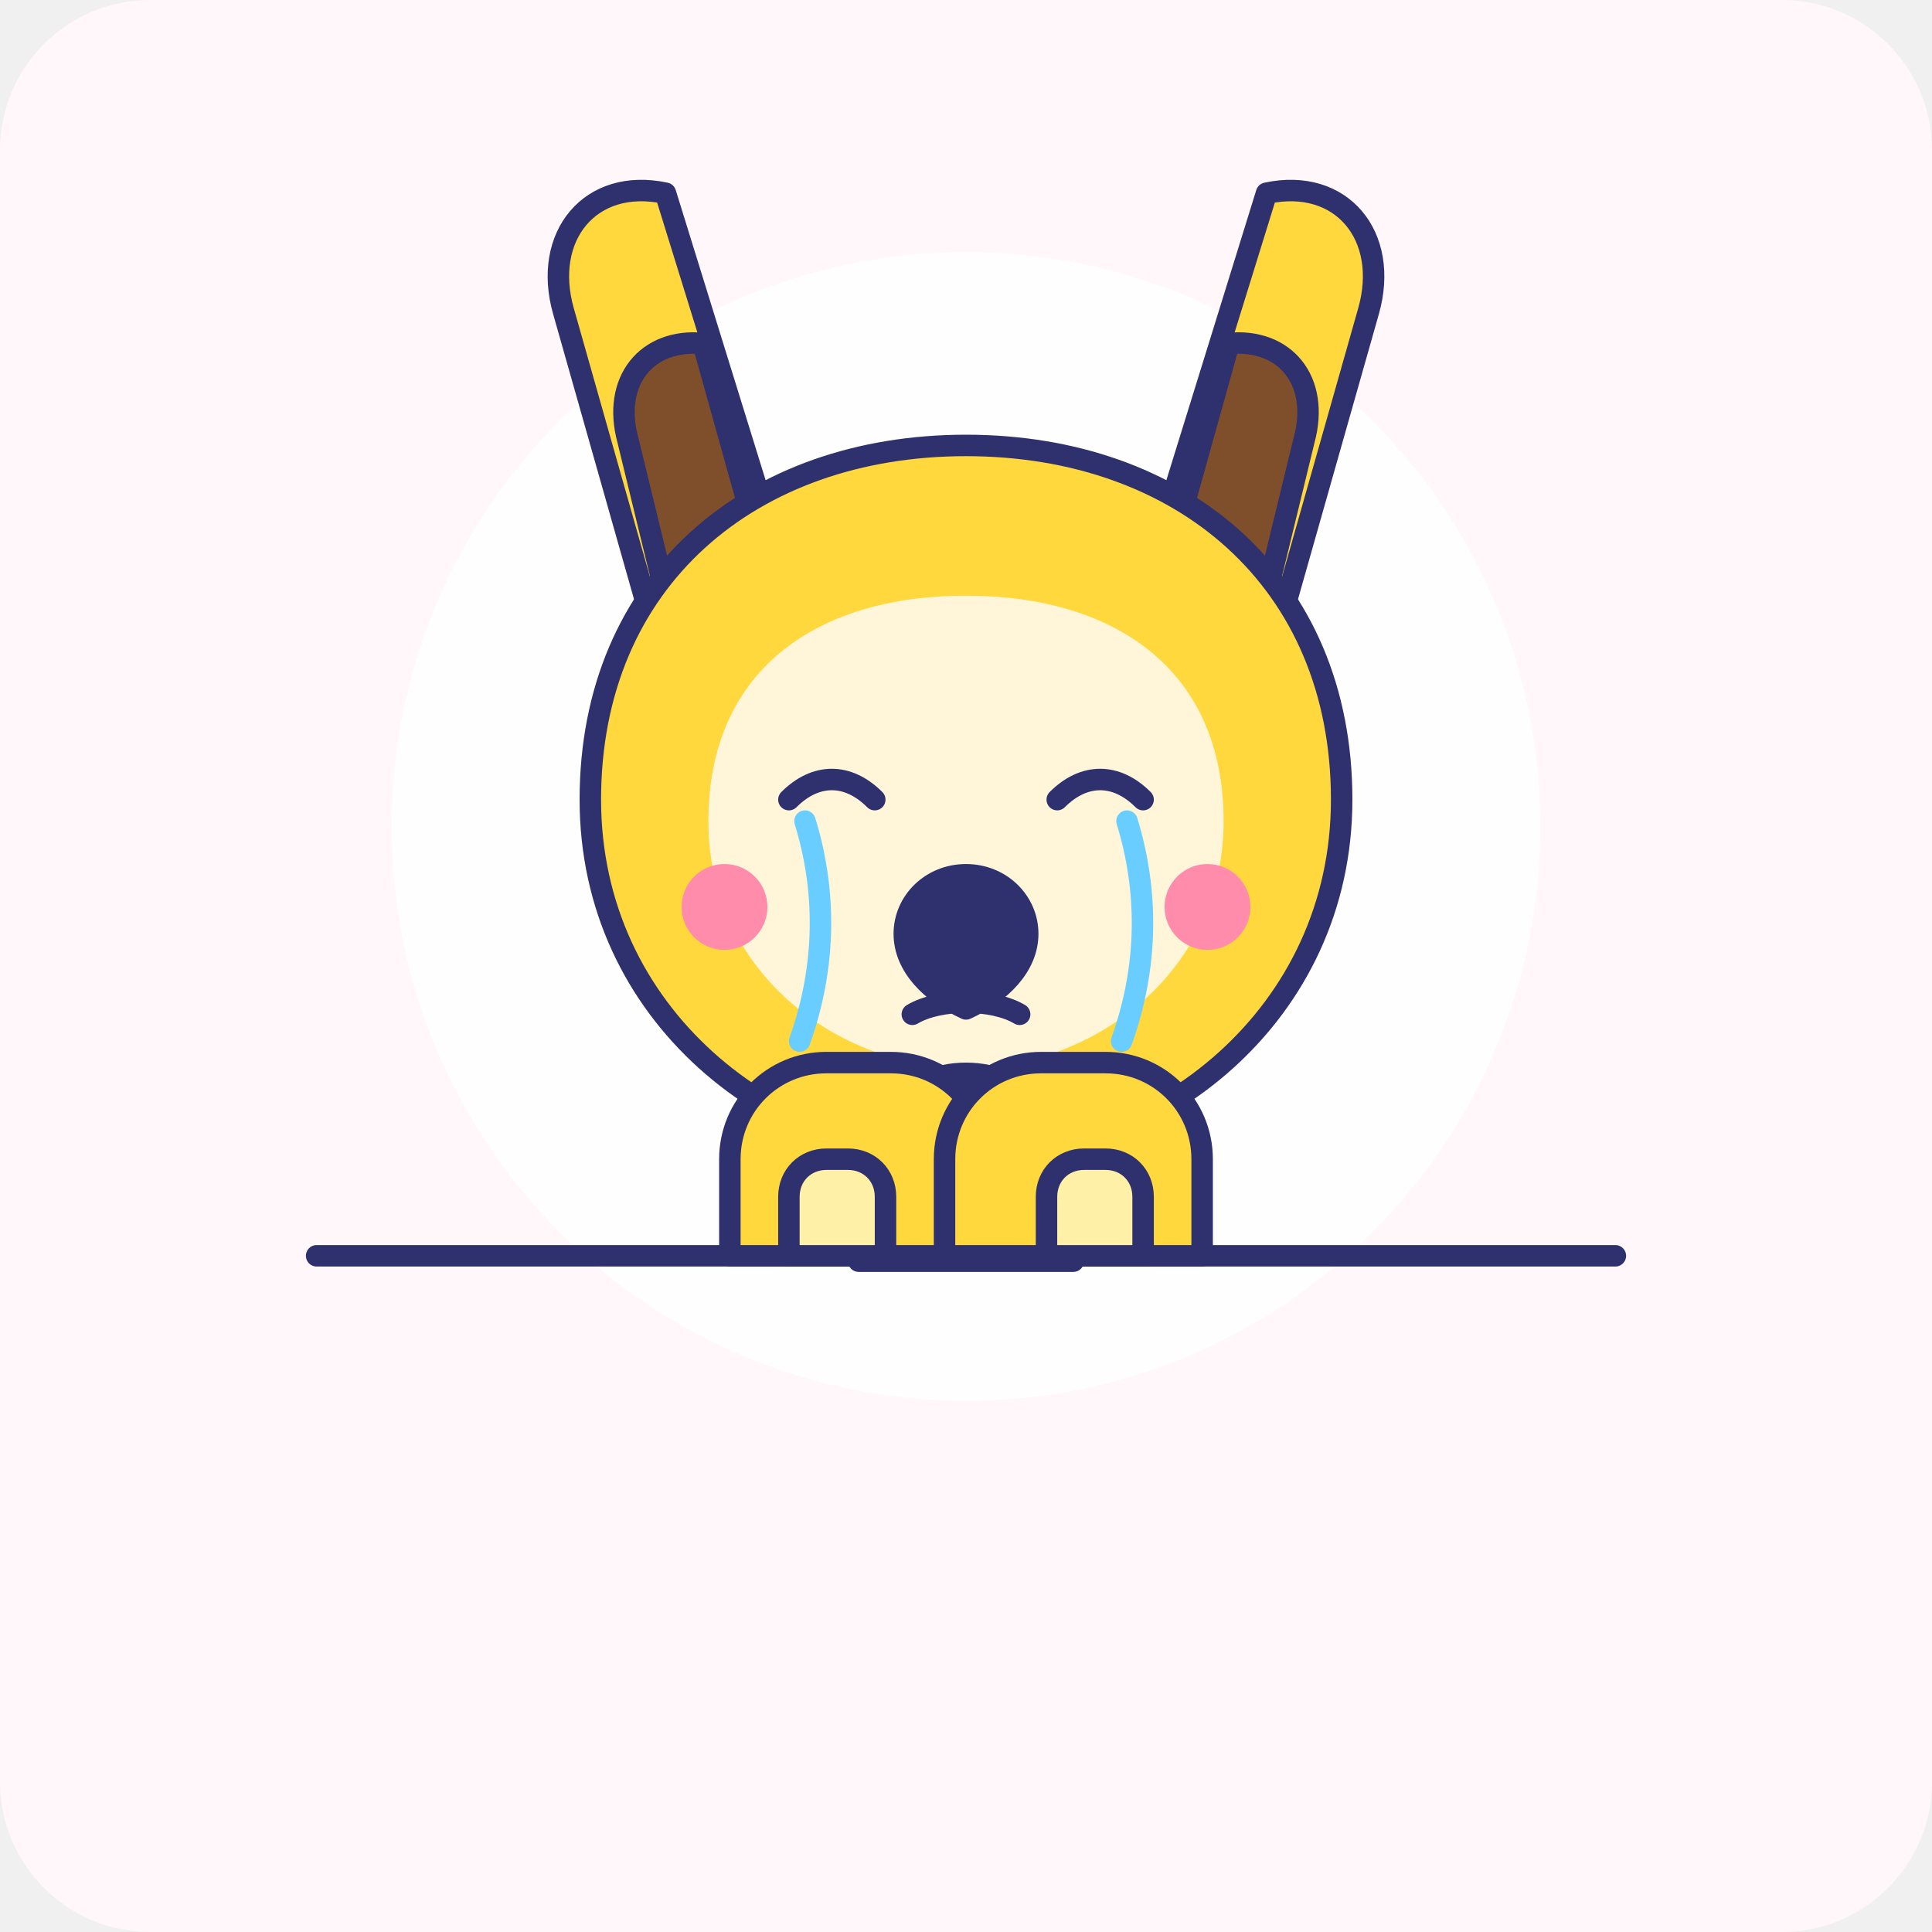
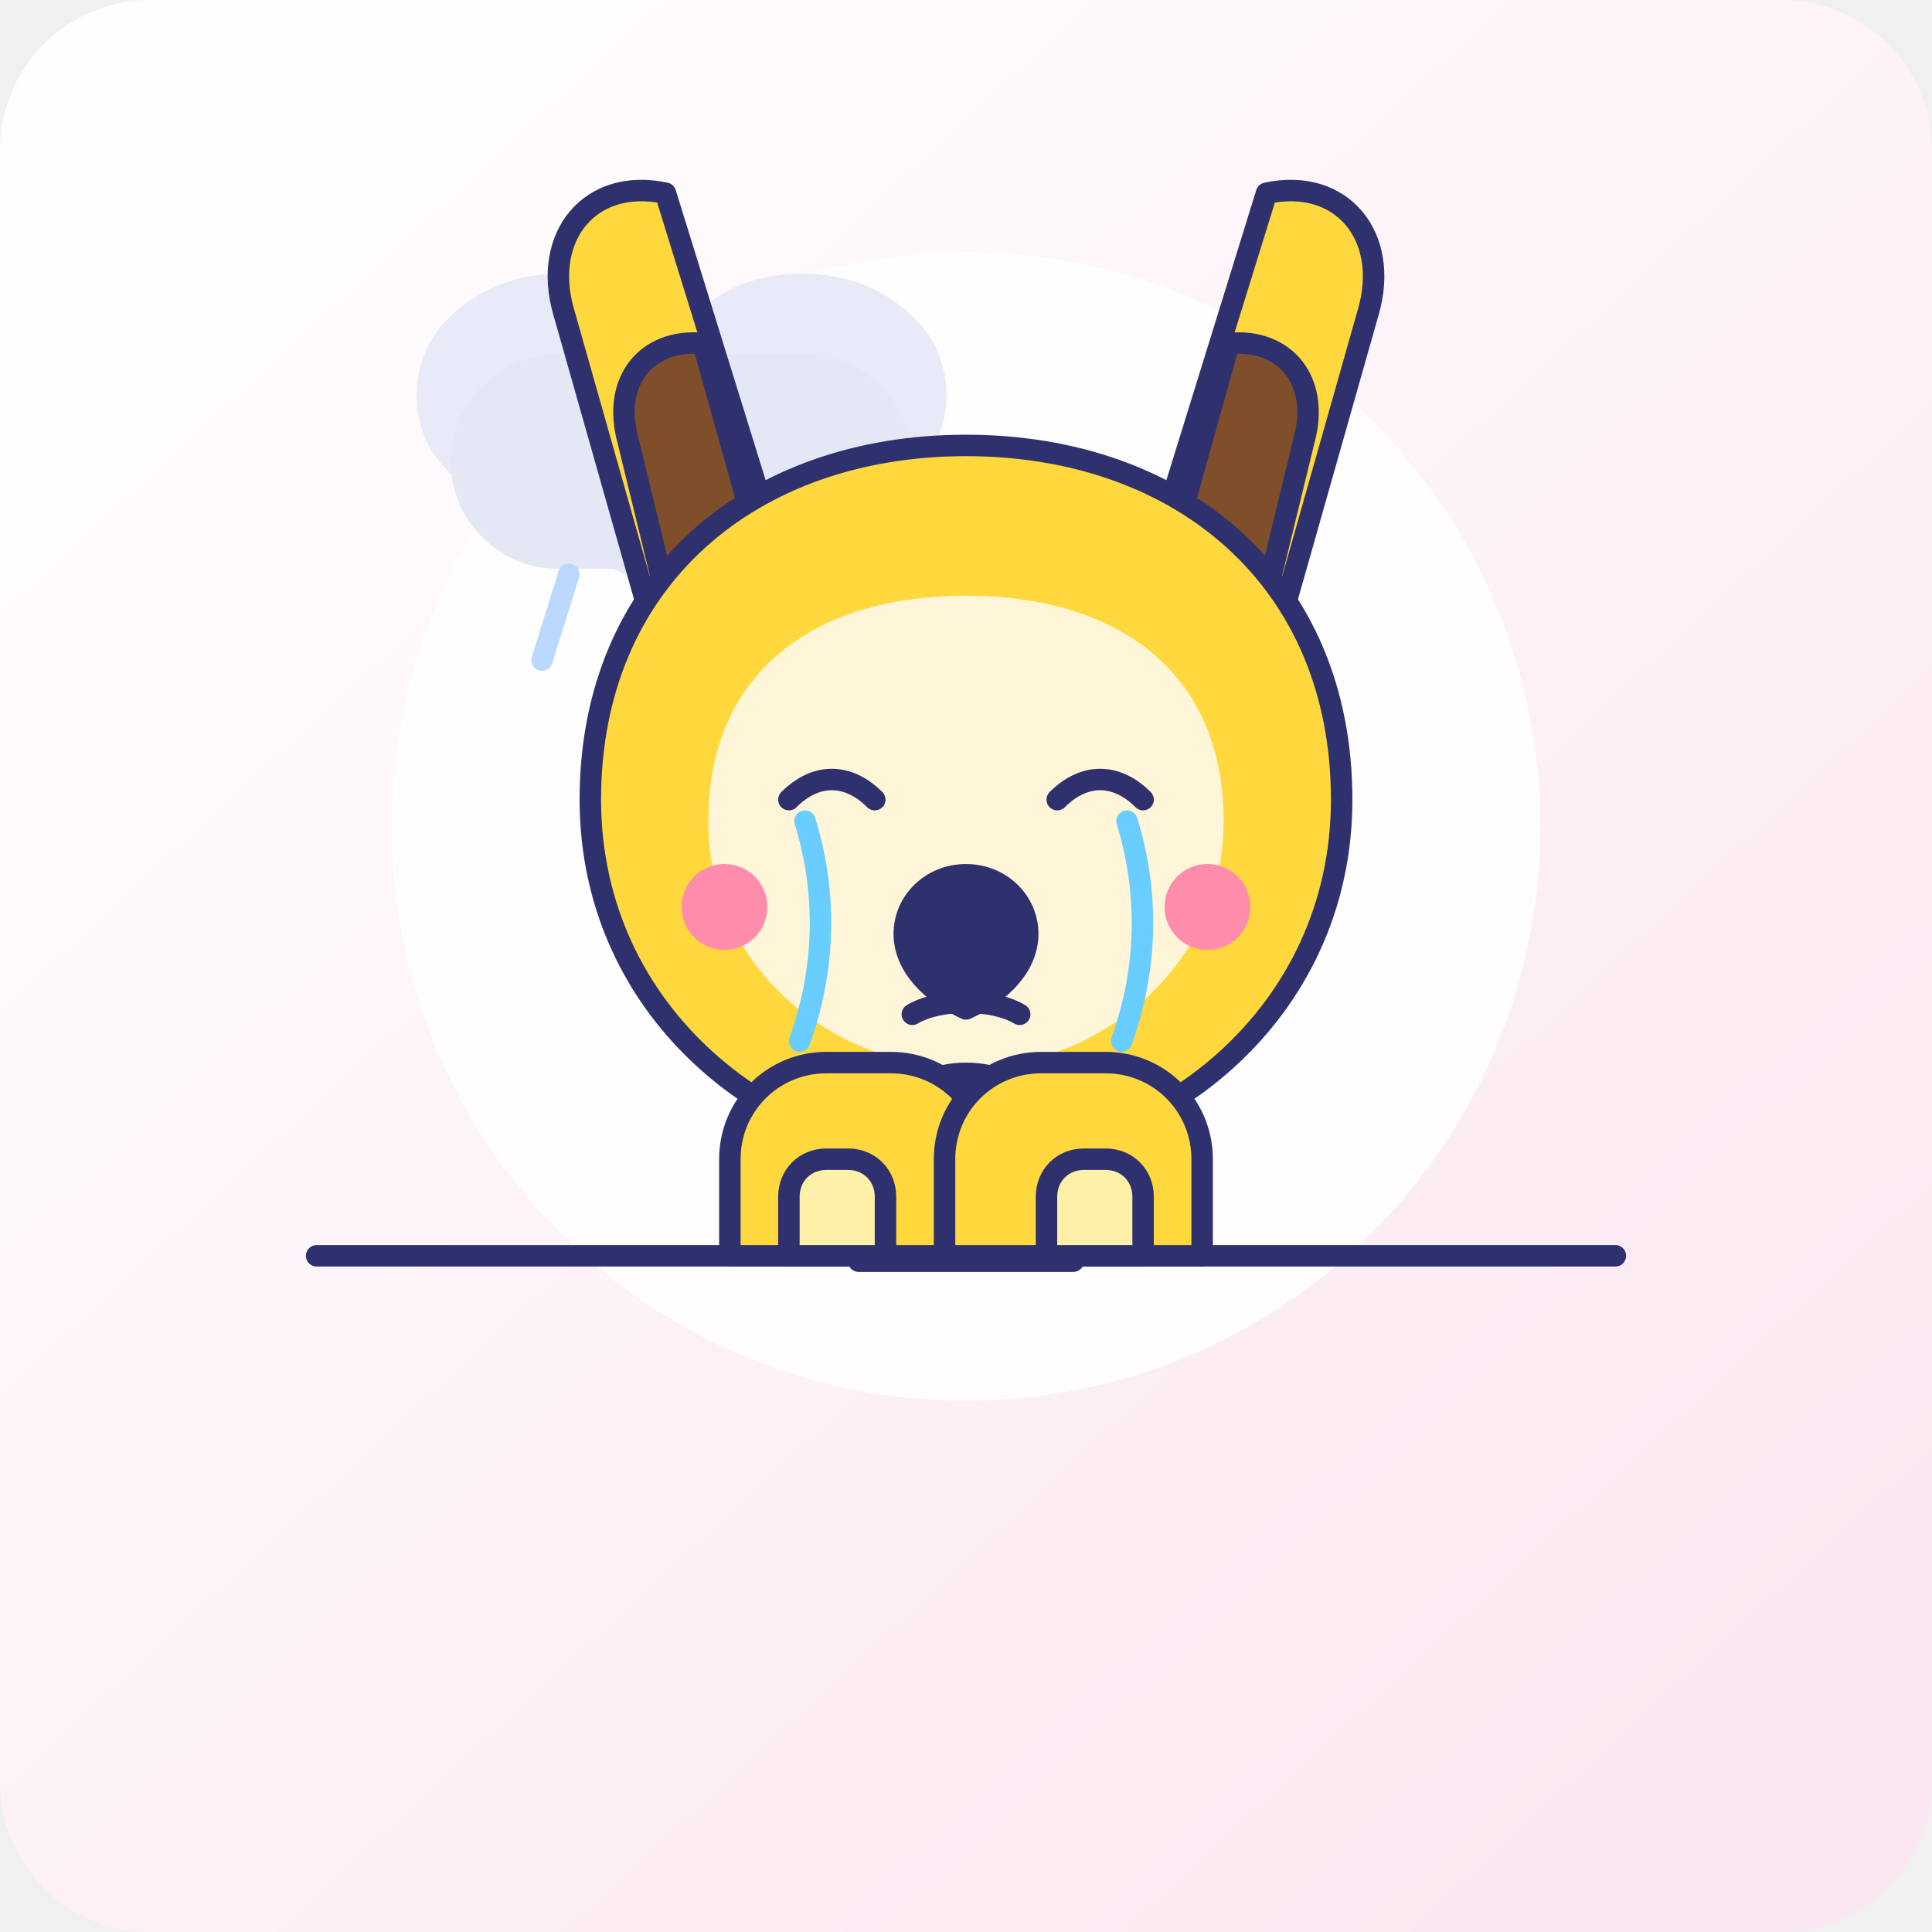
<svg xmlns="http://www.w3.org/2000/svg" width="720" height="720" viewBox="0 0 720 720" fill="none">
-   <rect width="720" height="720" rx="56" fill="#FFF7FA" />
+   <defs>
+     <linearGradient id="bg" x1="92" y1="70" x2="628" y2="650" gradientUnits="userSpaceOnUse">
+       <stop stop-color="#FFFDFE" />
+       <stop offset="1" stop-color="#FBE7F1" />
+     </linearGradient>
+   </defs>
+   <rect width="720" height="720" rx="56" fill="url(#bg)" />
  <circle cx="360" cy="308" r="214" fill="#FFFFFF" fill-opacity="0.86" />
+   <path d="M164 122C176 108 192 102 209 102C228 102 243 109 254 123C265 109 280 102 299 102C316 102 332 108 344 122C356 137 355 158 345 171C334 185 317 194 254 224C190 194 174 185 163 171C153 158 152 137 164 122Z" fill="#E8EAF7" />
+   <path d="M168 172C168 150 186 132 208 132H300C322 132 340 150 340 172C340 194 322 212 300 212H208C186 212 168 194 168 172Z" fill="#E4E7F4" />
+   <path d="M212 214L202 246" stroke="#BBD9FF" stroke-width="8" stroke-linecap="round" />
+   <path d="M264 214L254 250" stroke="#BBD9FF" stroke-width="8" stroke-linecap="round" />
+   <path d="M314 214L304 246" stroke="#BBD9FF" stroke-width="8" stroke-linecap="round" />
  <g stroke="#2E316E" stroke-width="8" stroke-linecap="round" stroke-linejoin="round">
    <path d="M118 468H602" />
    <path d="M248 250L210 116C202 88 220 66 248 72L292 214L248 250Z" fill="#FFD83D" />
    <path d="M472 250L510 116C518 88 500 66 472 72L428 214L472 250Z" fill="#FFD83D" />
    <path d="M252 238L234 164C228 142 241 126 262 128L286 214L252 238Z" fill="#7E4F2A" />
    <path d="M468 238L486 164C492 142 479 126 458 128L434 214L468 238Z" fill="#7E4F2A" />
    <path d="M500 298C500 378 432 432 360 432C288 432 220 378 220 298C220 216 280 166 360 166C440 166 500 216 500 298Z" fill="#FFD83D" />
    <path d="M456 306C456 362 408 398 360 398C312 398 264 362 264 306C264 250 304 222 360 222C416 222 456 250 456 306Z" fill="#FFF6D9" stroke="none" />
    <path d="M294 298C304 288 316 288 326 298" />
    <path d="M394 298C404 288 416 288 426 298" />
    <path d="M360 326C373 326 383 336 383 348C383 360 373 370 360 376C347 370 337 360 337 348C337 336 347 326 360 326Z" fill="#2E316E" />
    <path d="M340 378C350 372 370 372 380 378" />
    <path d="M300 306C308 332 308 360 298 388" stroke="#69CEFF" />
    <path d="M420 306C428 332 428 360 418 388" stroke="#69CEFF" />
    <circle cx="270" cy="338" r="16" fill="#FF8CAB" stroke="none" />
    <circle cx="450" cy="338" r="16" fill="#FF8CAB" stroke="none" />
    <path d="M320 442C320 418 338 400 360 400C382 400 400 418 400 442V470H320V442Z" fill="#5EC6E8" />
    <path d="M272 432C272 412 288 396 308 396H332C352 396 368 412 368 432V468H272V432Z" fill="#FFD83D" />
    <path d="M352 432C352 412 368 396 388 396H412C432 396 448 412 448 432V468H352V432Z" fill="#FFD83D" />
    <path d="M294 446C294 438 300 432 308 432H316C324 432 330 438 330 446V468H294V446Z" fill="#FFF0A8" />
    <path d="M390 446C390 438 396 432 404 432H412C420 432 426 438 426 446V468H390V446Z" fill="#FFF0A8" />
  </g>
</svg>
